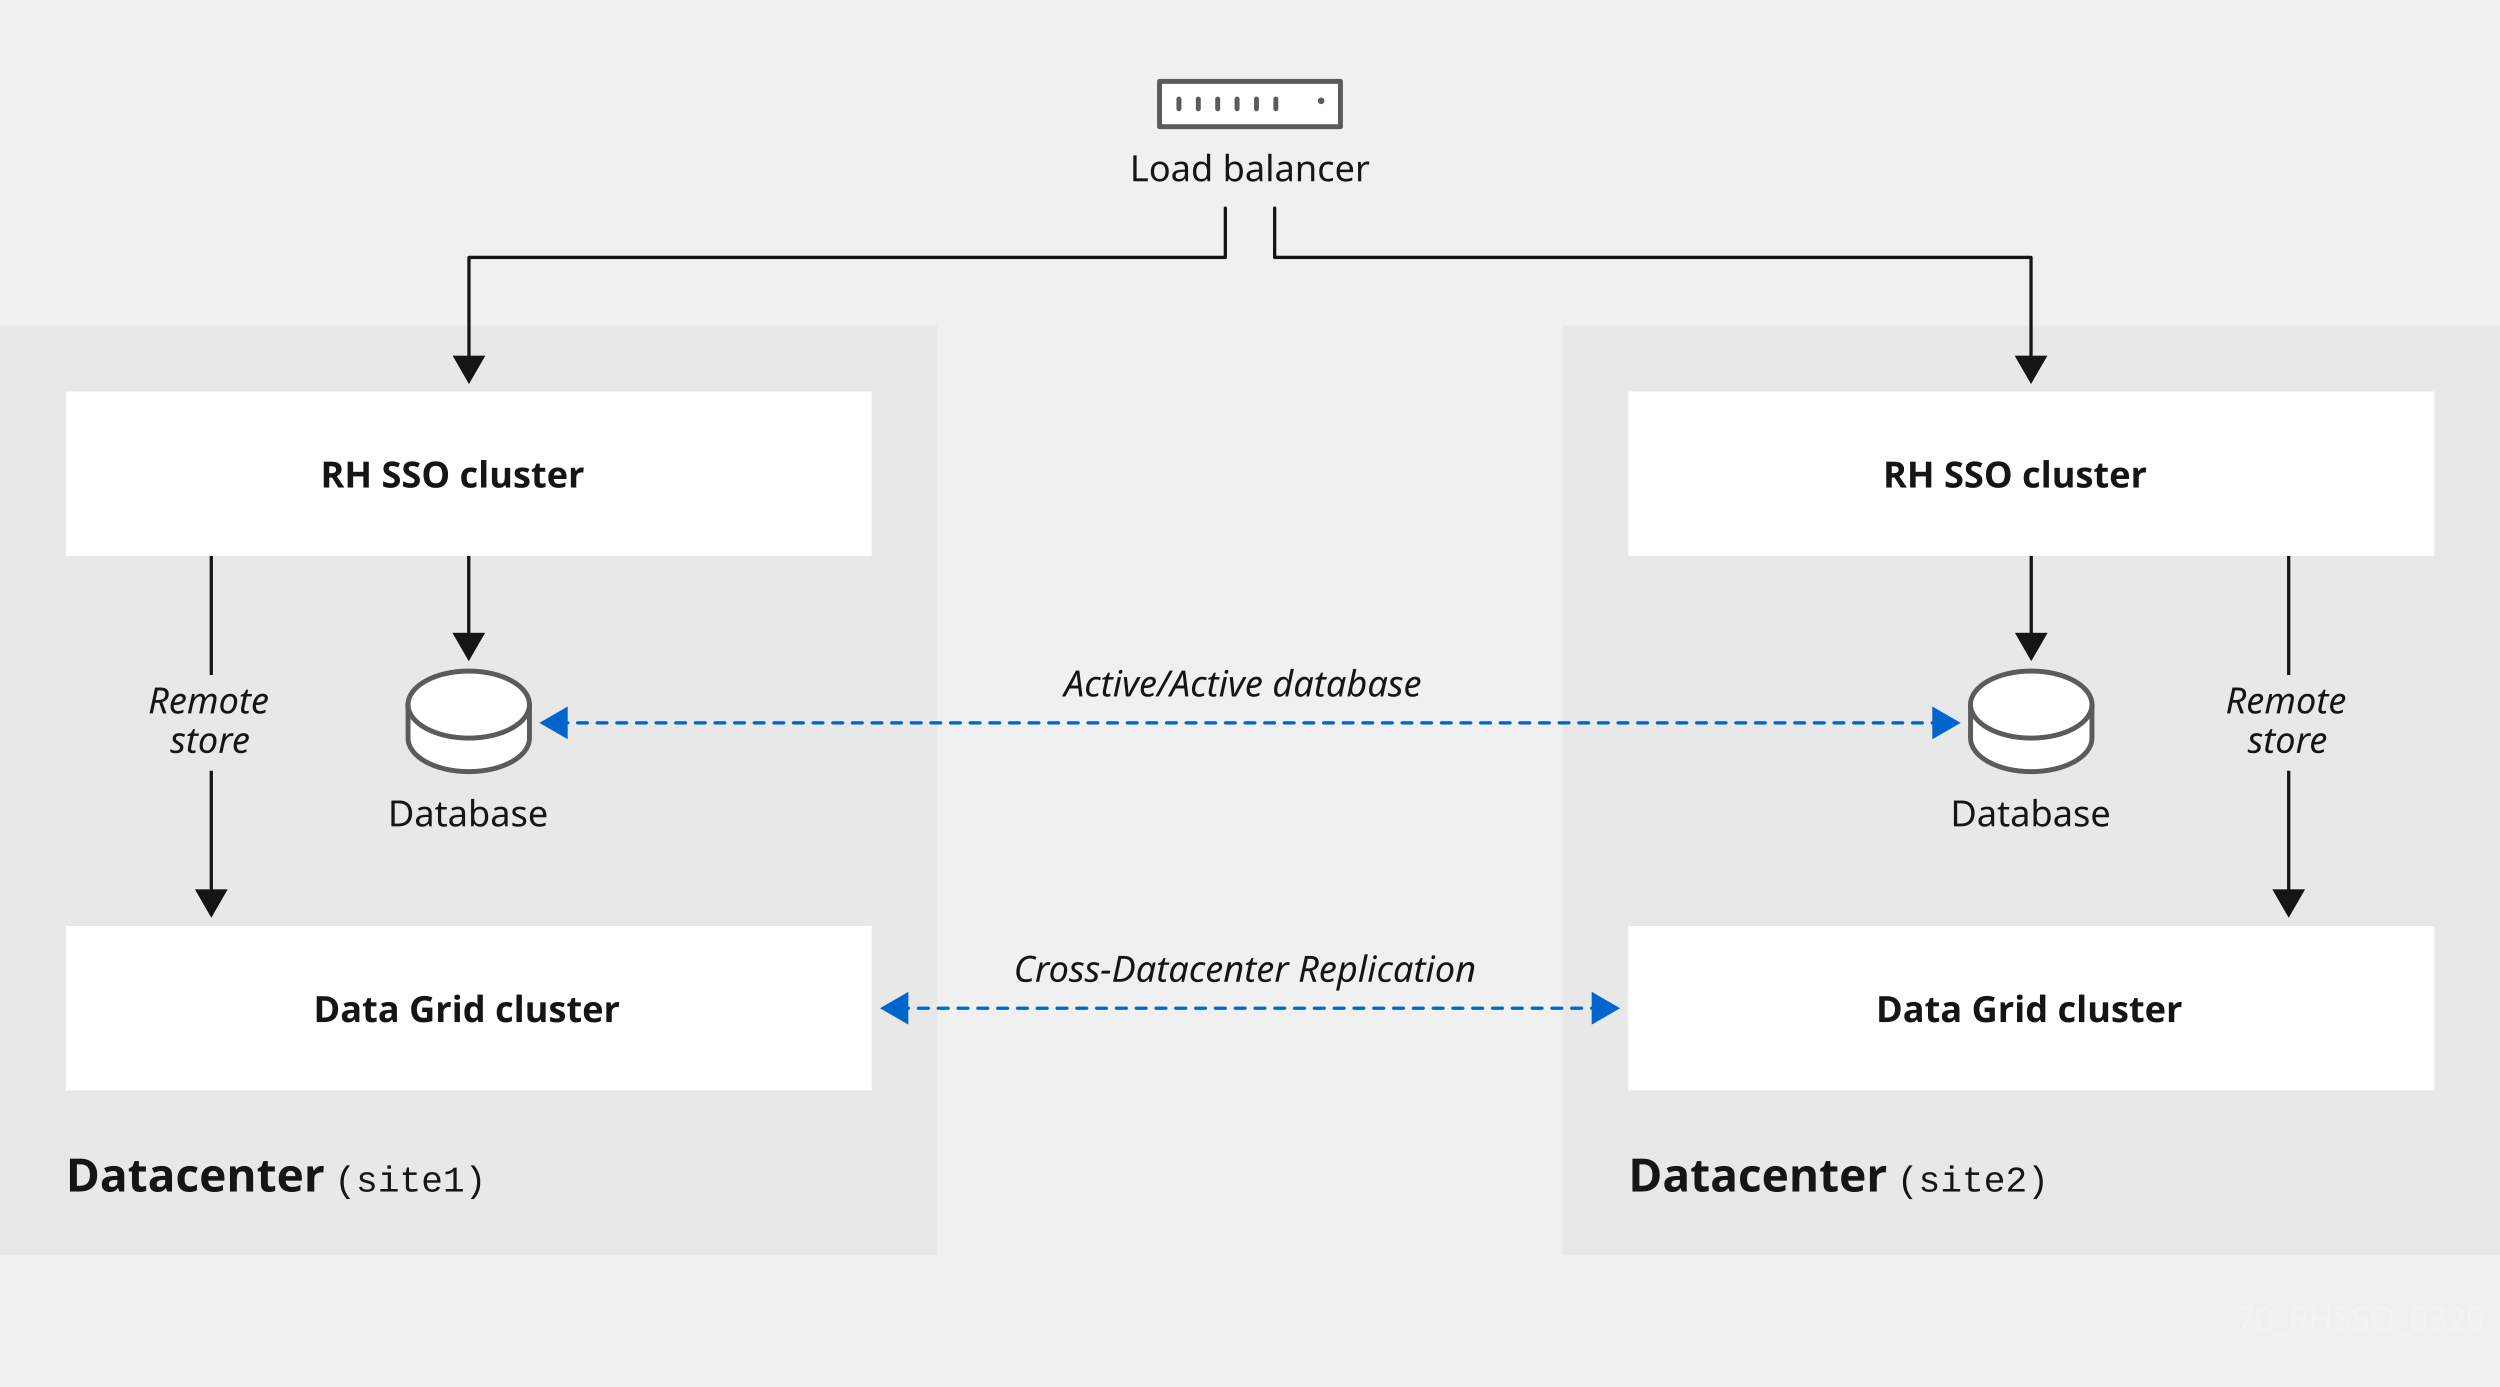
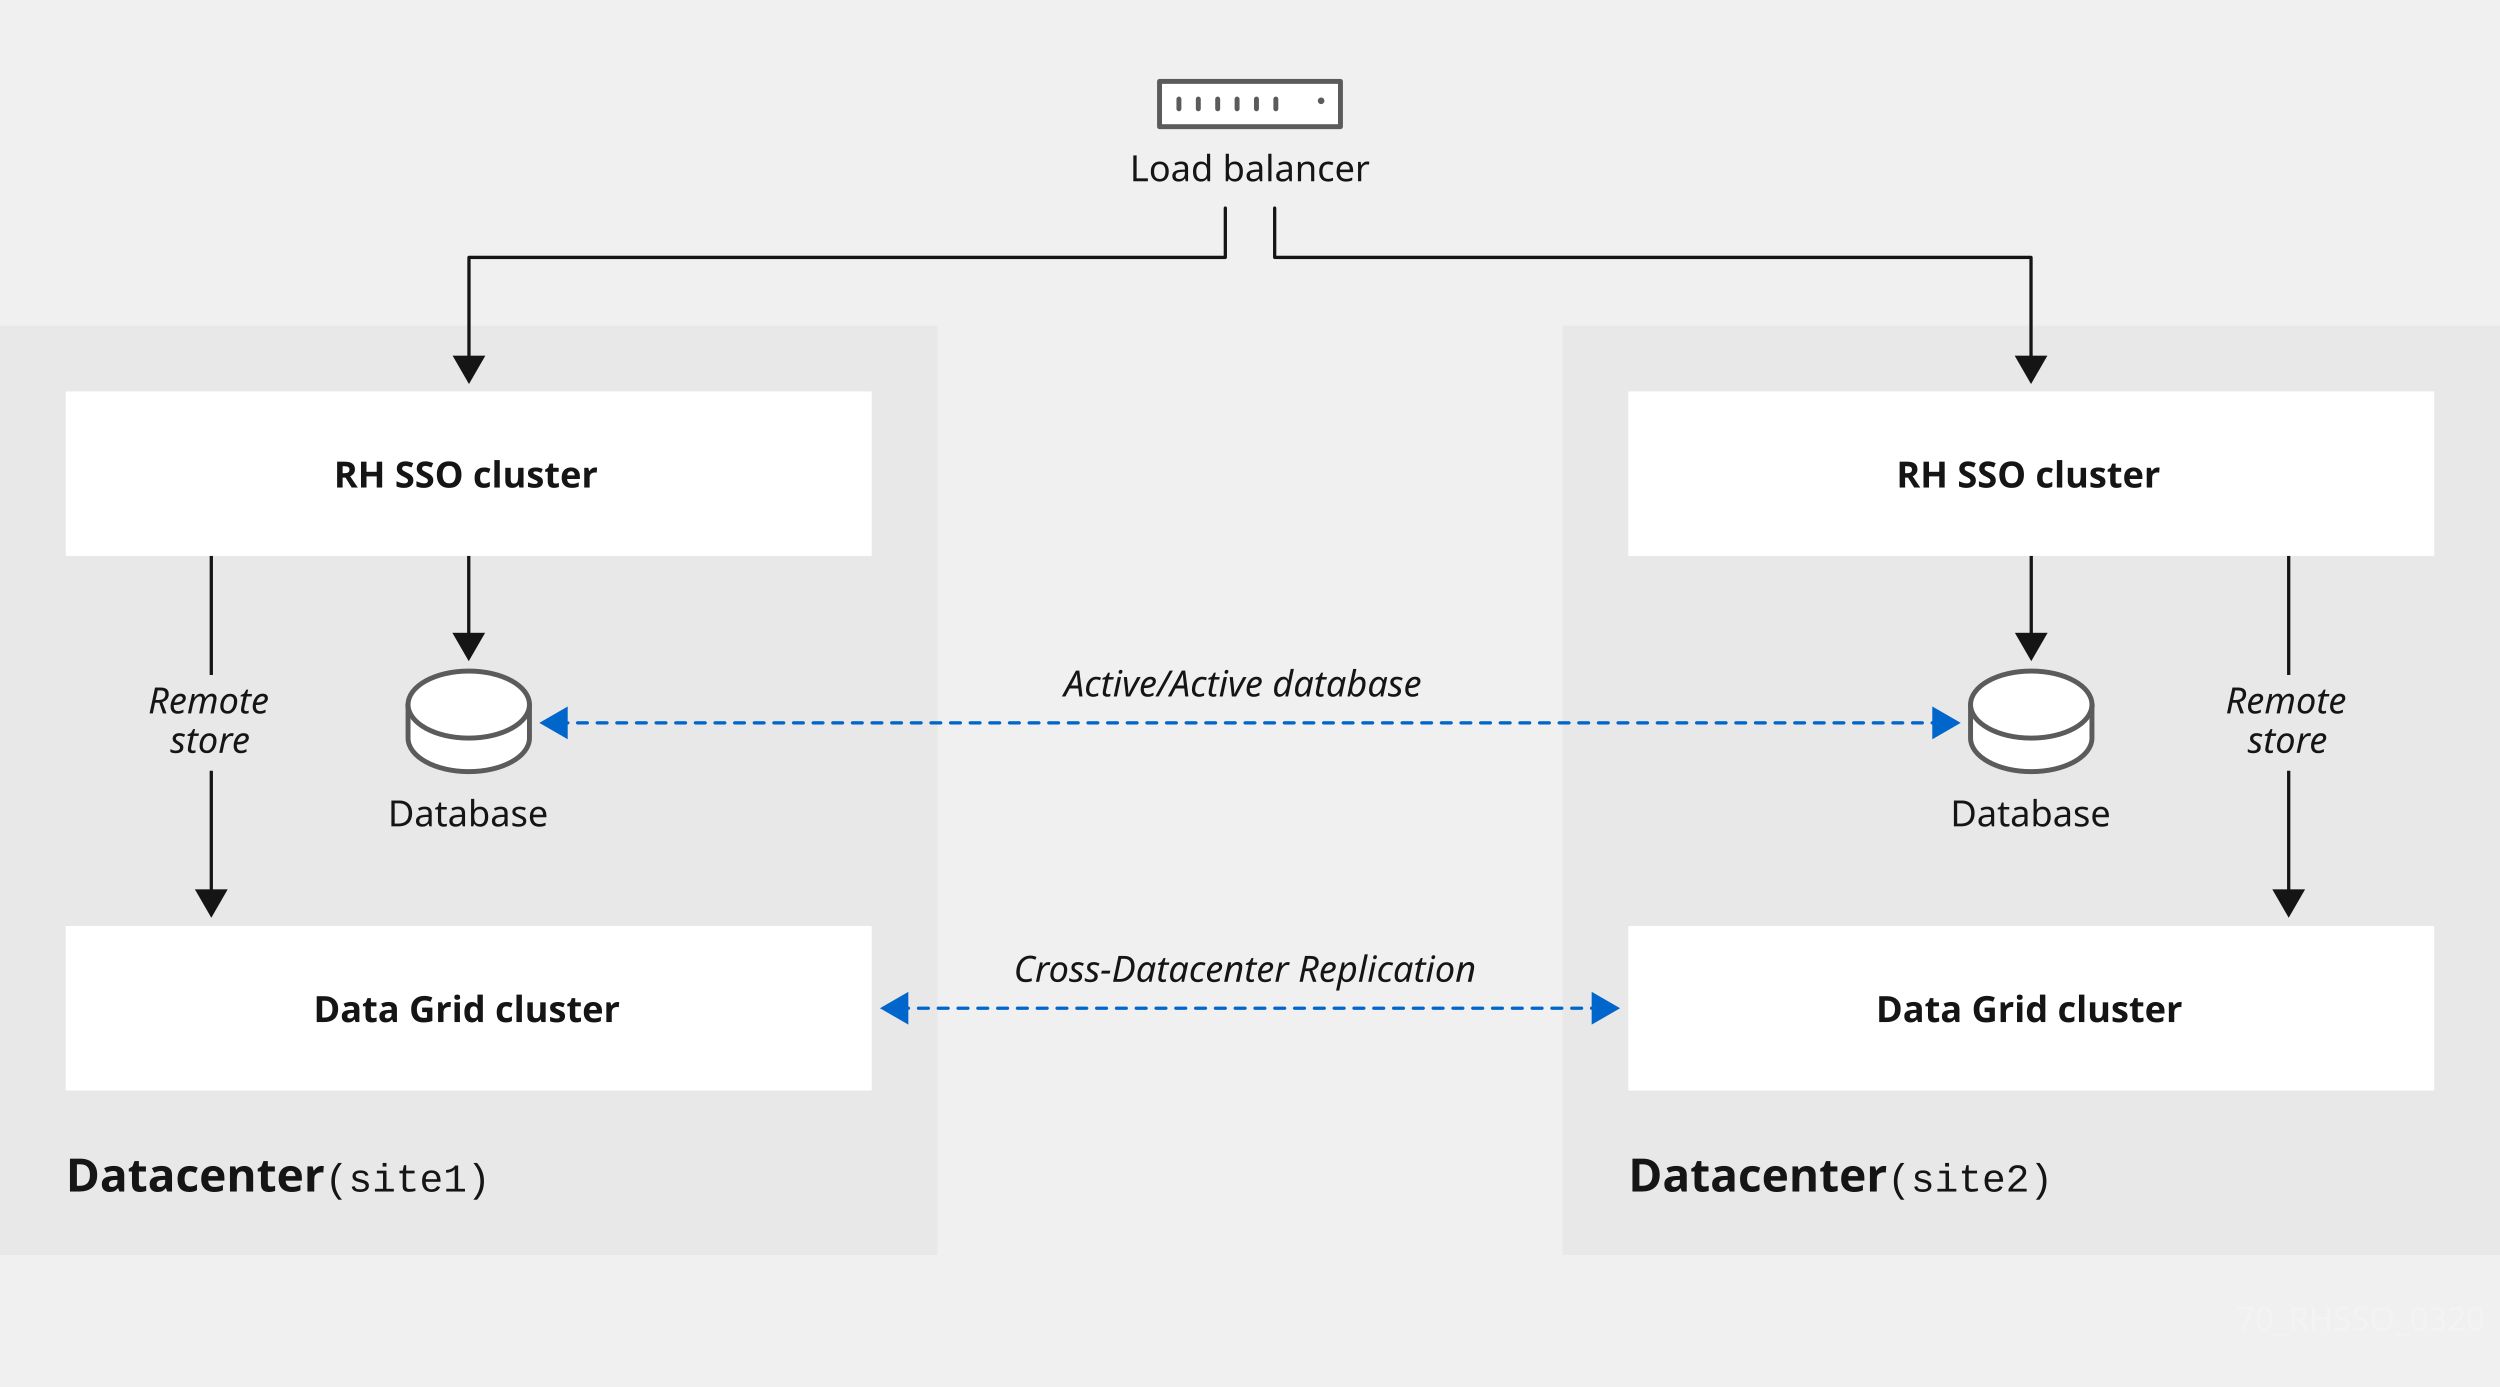
- <svg xmlns="http://www.w3.org/2000/svg" width="760" height="421.5" viewBox="0 0 760 421.5" version="1.1" id="svg160">
-   <defs id="defs4">
-     <style id="style2">
+ <svg xmlns="http://www.w3.org/2000/svg" width="760" height="421.5" viewBox="0 0 760 421.5" version="1.1" id="svg332">
+   <defs id="defs176">
+     <style id="style174">
      .a {
        font-size: 10px;
        fill: #f3f3f3;
        font-family: RedHatText-Regular, Red Hat Text;
      }

      .b, .f, .j, .k, .o, .p, .r {
        fill: none;
      }

      .c {
        fill: #e8e8e8;
      }

      .d {
        font-size: 14px;
      }

      .d, .g, .h, .m, .n {
        fill: #151515;
      }

      .d, .m {
        font-family: RedHatText-Bold, Red Hat Text;
        font-weight: 700;
      }

      .e, .h, .m, .n {
        font-size: 11px;
      }

      .e {
        font-family: LiberationMono, Liberation Mono;
        font-weight: 400;
        letter-spacing: 0em;
      }

      .f {
        stroke: #151515;
      }

      .f, .i, .j, .k, .o, .p, .r {
        stroke-linecap: round;
        stroke-linejoin: round;
      }

      .h {
        font-family: RedHatText-Medium, Red Hat Text;
        font-weight: 500;
      }

      .i, .l {
        fill: #fff;
      }

      .i, .j, .k {
        stroke: #5b5b5b;
      }

      .i, .k {
        stroke-width: 1.5px;
      }

      .j {
        stroke-width: 2px;
      }

      .n {
        font-family: RedHatText-Italic, Red Hat Text;
        font-style: italic;
      }

      .o, .p, .r {
        stroke: #06c;
      }

      .p {
        stroke-dasharray: 3.009 3.009;
      }

      .q {
        fill: #06c;
      }

      .r {
        stroke-dasharray: 2.984 2.984;
      }
    </style>
  </defs>
-   <g id="g12">
-     <text class="a" transform="translate(679.802 404.517)" id="text8">70_RHSSO_0320</text>
-     <rect class="b" y="381.5" width="760" height="40" id="rect10" />
+   <g id="g184">
+     <text class="a" transform="translate(679.802 404.517)" id="text180">70_RHSSO_0320</text>
+     <rect class="b" y="381.5" width="760" height="40" id="rect182" />
  </g>
-   <rect class="c" x="475" y="99" width="285" height="282.5" id="rect14" />
-   <rect class="c" y="99" width="285" height="282.5" id="rect16" />
-   <text class="d" transform="translate(20 362.23)" id="text20">Datacenter <tspan class="e" x="81.646" y="0" id="tspan18">(site1)</tspan>
+   <rect class="c" x="475" y="99" width="285" height="282.5" id="rect186" />
+   <rect class="c" y="99" width="285" height="282.5" id="rect188" />
+   <text class="d" transform="translate(20,362.23)" id="text192" style="font-style:normal;font-variant:normal;font-weight:bold;font-stretch:normal;font-size:14px;font-family:RedHatText-Bold, 'Red Hat Text';-inkscape-font-specification:'RedHatText-Bold, Red Hat Text Bold';font-variant-ligatures:normal;font-variant-caps:normal;font-variant-numeric:normal;font-variant-east-asian:normal;fill:#151515;">
+     <tspan id="tspan338" x="0" y="0">Datacenter<tspan style="font-style:normal;font-variant:normal;font-weight:normal;font-stretch:normal;font-size:12px;font-family:LiberationMono, 'Liberation Mono';-inkscape-font-specification:'LiberationMono, Liberation Mono Normal';font-variant-ligatures:normal;font-variant-caps:normal;font-variant-numeric:normal;font-variant-east-asian:normal" id="tspan340">(site1)</tspan>
+     </tspan>
  </text>
-   <g id="g26">
-     <line class="f" x1="64.236" y1="169" x2="64.236" y2="271.824" id="line22" />
-     <polygon class="g" points="59.25 270.365 64.236 279 69.223 270.365 59.25 270.365" id="polygon24" />
+   <g id="g198">
+     <line class="f" x1="64.236" y1="169" x2="64.236" y2="271.824" id="line194" />
+     <polygon class="g" points="59.25 270.365 64.236 279 69.223 270.365 59.25 270.365" id="polygon196" />
  </g>
-   <g id="g32">
-     <line class="f" x1="142.5" y1="168.695" x2="142.5" y2="193.824" id="line28" />
-     <polygon class="g" points="137.514 192.365 142.5 201 147.486 192.365 137.514 192.365" id="polygon30" />
+   <g id="g204">
+     <line class="f" x1="142.5" y1="168.695" x2="142.5" y2="193.824" id="line200" />
+     <polygon class="g" points="137.514 192.365 142.5 201 147.486 192.365 137.514 192.365" id="polygon202" />
  </g>
-   <g id="g38">
-     <polyline class="f" points="372.5 63.25 372.5 78.25 142.568 78.25 142.568 109.574" id="polyline34" />
-     <polygon class="g" points="137.581 108.115 142.568 116.75 147.554 108.115 137.581 108.115" id="polygon36" />
+   <g id="g210">
+     <polyline class="f" points="372.5 63.25 372.5 78.25 142.568 78.25 142.568 109.574" id="polyline206" />
+     <polygon class="g" points="137.581 108.115 142.568 116.75 147.554 108.115 137.581 108.115" id="polygon208" />
  </g>
-   <g id="g44">
-     <polyline class="f" points="387.5 63.25 387.5 78.25 617.432 78.25 617.432 109.574" id="polyline40" />
-     <polygon class="g" points="612.446 108.115 617.432 116.75 622.419 108.115 612.446 108.115" id="polygon42" />
+   <g id="g216">
+     <polyline class="f" points="387.5 63.25 387.5 78.25 617.432 78.25 617.432 109.574" id="polyline212" />
+     <polygon class="g" points="612.446 108.115 617.432 116.75 622.419 108.115 612.446 108.115" id="polygon214" />
  </g>
-   <g id="g66">
-     <text class="h" transform="translate(343.469 55.095)" id="text46">Load balancer</text>
-     <g id="g64">
-       <rect class="i" x="352.5" y="24.75" width="55" height="13.75" id="rect48" />
-       <line class="j" x1="401.621" y1="30.647" x2="401.621" y2="30.647" id="line50" />
-       <line class="k" x1="358.393" y1="30.113" x2="358.393" y2="33.077" id="line52" />
-       <line class="k" x1="364.286" y1="30.113" x2="364.286" y2="33.077" id="line54" />
-       <line class="k" x1="370.179" y1="30.113" x2="370.179" y2="33.077" id="line56" />
-       <line class="k" x1="376.071" y1="30.113" x2="376.071" y2="33.077" id="line58" />
-       <line class="k" x1="381.964" y1="30.113" x2="381.964" y2="33.077" id="line60" />
-       <line class="k" x1="387.857" y1="30.113" x2="387.857" y2="33.077" id="line62" />
+   <g id="g238">
+     <text class="h" transform="translate(343.469 55.095)" id="text218">Load balancer</text>
+     <g id="g236">
+       <rect class="i" x="352.5" y="24.75" width="55" height="13.75" id="rect220" />
+       <line class="j" x1="401.621" y1="30.647" x2="401.621" y2="30.647" id="line222" />
+       <line class="k" x1="358.393" y1="30.113" x2="358.393" y2="33.077" id="line224" />
+       <line class="k" x1="364.286" y1="30.113" x2="364.286" y2="33.077" id="line226" />
+       <line class="k" x1="370.179" y1="30.113" x2="370.179" y2="33.077" id="line228" />
+       <line class="k" x1="376.071" y1="30.113" x2="376.071" y2="33.077" id="line230" />
+       <line class="k" x1="381.964" y1="30.113" x2="381.964" y2="33.077" id="line232" />
+       <line class="k" x1="387.857" y1="30.113" x2="387.857" y2="33.077" id="line234" />
    </g>
  </g>
-   <rect class="l" x="20" y="281.5" width="245" height="50" id="rect68" />
-   <text class="m" transform="translate(95.296,310.713)" id="text70" style="font-weight:700;font-size:11px;font-family:RedHatText-Bold, 'Red Hat Text';fill:#151515">Data Grid cluster</text>
-   <rect class="l" x="20" y="119" width="245" height="50" id="rect72" />
-   <text class="m" transform="translate(97.436,148.213)" id="text74" style="font-weight:700;font-size:11px;font-family:RedHatText-Bold, 'Red Hat Text';fill:#151515">RH SSO cluster</text>
-   <g id="g84">
-     <text class="h" transform="translate(117.921 251.215)" id="text76">Database</text>
-     <g id="g82">
-       <path class="i" d="M124.051,214.192v10.193c0,5.629,8.259,10.192,18.449,10.192s18.449-4.563,18.449-10.192V214.192" id="path78" />
-       <ellipse class="i" cx="142.5" cy="214.192" rx="18.449" ry="10.192" id="ellipse80" />
+   <rect class="l" x="20" y="281.5" width="245" height="50" id="rect240" />
+   <text style="-inkscape-font-specification:'RedHatText-Bold, Red Hat Text Bold';font-family:RedHatText-Bold, 'Red Hat Text';font-weight:bold;font-style:normal;font-stretch:normal;font-variant:normal;font-size:11px;font-variant-ligatures:normal;font-variant-caps:normal;font-variant-numeric:normal;font-variant-east-asian:normal;fill:#151515;" class="m" transform="translate(95.296 310.713)" id="text242">
+     <tspan id="tspan258">Data Grid cluster</tspan>
+   </text>
+   <rect class="l" x="20" y="119" width="245" height="50" id="rect244" />
+   <text class="m" transform="translate(101.5 148.213)" id="text246">RH SSO cluster</text>
+   <g id="g256">
+     <text class="h" transform="translate(117.921 251.215)" id="text248">Database</text>
+     <g id="g254">
+       <path class="i" d="M124.051,214.192v10.193c0,5.629,8.259,10.192,18.449,10.192s18.449-4.563,18.449-10.192V214.192" id="path250" />
+       <ellipse class="i" cx="142.5" cy="214.192" rx="18.449" ry="10.192" id="ellipse252" />
    </g>
  </g>
-   <rect class="c" x="46.457" y="205.192" width="35.56" height="29.115" id="rect86" />
-   <text class="n" transform="translate(45.025 216.874)" id="text90">Remote<tspan x="6.71" y="12" id="tspan88">store</tspan>
+   <rect class="c" x="46.457" y="205.192" width="35.56" height="29.115" id="rect258" />
+   <text class="n" transform="translate(45.025 216.874)" id="text262">Remote<tspan x="6.71" y="12" id="tspan260">store</tspan>
  </text>
-   <text class="d" transform="translate(495 362.23)" id="text94">Datacenter <tspan class="e" x="81.646" y="0" id="tspan92">(site2)</tspan>
+   <text class="d" transform="translate(495,362.23)" id="text266" style="font-style:normal;font-variant:normal;font-weight:bold;font-stretch:normal;font-size:14px;font-family:RedHatText-Bold, 'Red Hat Text';-inkscape-font-specification:'RedHatText-Bold, Red Hat Text Bold';font-variant-ligatures:normal;font-variant-caps:normal;font-variant-numeric:normal;font-variant-east-asian:normal;fill:#151515;">
+     <tspan id="tspan342" x="0" y="0">Datacenter<tspan style="font-style:normal;font-variant:normal;font-weight:normal;font-stretch:normal;font-size:12px;font-family:LiberationMono, 'Liberation Mono';-inkscape-font-specification:'LiberationMono, Liberation Mono Normal';font-variant-ligatures:normal;font-variant-caps:normal;font-variant-numeric:normal;font-variant-east-asian:normal" id="tspan344">(site2)</tspan>
+     </tspan>
  </text>
-   <g id="g100">
-     <line class="f" x1="695.764" y1="169" x2="695.764" y2="271.824" id="line96" />
-     <polygon class="g" points="690.777 270.365 695.764 279 700.75 270.365 690.777 270.365" id="polygon98" />
+   <g id="g272">
+     <line class="f" x1="695.764" y1="169" x2="695.764" y2="271.824" id="line268" />
+     <polygon class="g" points="690.777 270.365 695.764 279 700.75 270.365 690.777 270.365" id="polygon270" />
  </g>
-   <g id="g106">
-     <line class="f" x1="617.5" y1="168.695" x2="617.5" y2="193.824" id="line102" />
-     <polygon class="g" points="612.514 192.365 617.5 201 622.486 192.365 612.514 192.365" id="polygon104" />
+   <g id="g278">
+     <line class="f" x1="617.5" y1="168.695" x2="617.5" y2="193.824" id="line274" />
+     <polygon class="g" points="612.514 192.365 617.5 201 622.486 192.365 612.514 192.365" id="polygon276" />
  </g>
-   <rect class="l" x="495" y="281.5" width="245" height="50" transform="translate(1235 613) rotate(-180)" id="rect108" />
-   <text class="m" transform="translate(570.296,310.713)" id="text110" style="font-weight:700;font-size:11px;font-family:RedHatText-Bold, 'Red Hat Text';fill:#151515">Data Grid cluster</text>
-   <rect class="l" x="495" y="119" width="245" height="50" id="rect112" />
-   <text class="m" transform="translate(572.436,148.213)" id="text114" style="font-weight:700;font-size:11px;font-family:RedHatText-Bold, 'Red Hat Text';fill:#151515">RH SSO cluster</text>
-   <g id="g124">
-     <text class="h" transform="translate(592.921 251.215)" id="text116">Database</text>
-     <g id="g122">
-       <path class="i" d="M599.051,214.192v10.193c0,5.629,8.259,10.192,18.449,10.192s18.449-4.563,18.449-10.192V214.192" id="path118" />
-       <ellipse class="i" cx="617.5" cy="214.192" rx="18.449" ry="10.192" id="ellipse120" />
+   <rect class="l" x="495" y="281.5" width="245" height="50" transform="translate(1235 613) rotate(-180)" id="rect280" />
+   <text style="-inkscape-font-specification:'RedHatText-Bold, Red Hat Text Bold';font-family:RedHatText-Bold, 'Red Hat Text';font-weight:bold;font-style:normal;font-stretch:normal;font-variant:normal;font-size:11px;font-variant-ligatures:normal;font-variant-caps:normal;font-variant-numeric:normal;font-variant-east-asian:normal;fill:#151515;" class="m" transform="translate(570.296 310.713)" id="text282">
+     <tspan id="tspan261">Data Grid cluster</tspan>
+   </text>
+   <rect class="l" x="495" y="119" width="245" height="50" id="rect284" />
+   <text class="m" transform="translate(576.5 148.213)" id="text286">RH SSO cluster</text>
+   <g id="g296">
+     <text class="h" transform="translate(592.921 251.215)" id="text288">Database</text>
+     <g id="g294">
+       <path class="i" d="M599.051,214.192v10.193c0,5.629,8.259,10.192,18.449,10.192s18.449-4.563,18.449-10.192V214.192" id="path290" />
+       <ellipse class="i" cx="617.5" cy="214.192" rx="18.449" ry="10.192" id="ellipse292" />
    </g>
  </g>
-   <rect class="c" x="677.984" y="205.192" width="35.56" height="29.115" id="rect126" />
-   <text class="n" transform="translate(676.553 216.874)" id="text130">Remote<tspan x="6.71" y="12" id="tspan128">store</tspan>
+   <rect class="c" x="677.984" y="205.192" width="35.56" height="29.115" id="rect298" />
+   <text class="n" transform="translate(676.553 216.874)" id="text302">Remote<tspan x="6.71" y="12" id="tspan300">store</tspan>
  </text>
-   <g id="g142">
-     <line class="o" x1="485.324" y1="306.5" x2="483.824" y2="306.5" id="line132" />
-     <line class="p" x1="480.814" y1="306.5" x2="277.681" y2="306.5" id="line134" />
-     <line class="o" x1="276.176" y1="306.5" x2="274.676" y2="306.5" id="line136" />
-     <polygon class="q" points="483.865 301.514 492.5 306.5 483.865 311.486 483.865 301.514" id="polygon138" />
-     <polygon class="q" points="276.135 301.514 267.5 306.5 276.135 311.486 276.135 301.514" id="polygon140" />
+   <g id="g314">
+     <line class="o" x1="485.324" y1="306.5" x2="483.824" y2="306.5" id="line304" />
+     <line class="p" x1="480.814" y1="306.5" x2="277.681" y2="306.5" id="line306" />
+     <line class="o" x1="276.176" y1="306.5" x2="274.676" y2="306.5" id="line308" />
+     <polygon class="q" points="483.865 301.514 492.5 306.5 483.865 311.486 483.865 301.514" id="polygon310" />
+     <polygon class="q" points="276.135 301.514 267.5 306.5 276.135 311.486 276.135 301.514" id="polygon312" />
  </g>
-   <g id="g154">
-     <line class="o" x1="588.875" y1="219.752" x2="587.375" y2="219.752" id="line144" />
-     <line class="r" x1="584.391" y1="219.752" x2="174.116" y2="219.752" id="line146" />
-     <line class="o" x1="172.624" y1="219.752" x2="171.124" y2="219.752" id="line148" />
-     <polygon class="q" points="587.416 214.766 596.051 219.752 587.416 224.739 587.416 214.766" id="polygon150" />
-     <polygon class="q" points="172.583 214.766 163.948 219.752 172.583 224.739 172.583 214.766" id="polygon152" />
+   <g id="g326">
+     <line class="o" x1="588.875" y1="219.752" x2="587.375" y2="219.752" id="line316" />
+     <line class="r" x1="584.391" y1="219.752" x2="174.116" y2="219.752" id="line318" />
+     <line class="o" x1="172.624" y1="219.752" x2="171.124" y2="219.752" id="line320" />
+     <polygon class="q" points="587.416 214.766 596.051 219.752 587.416 224.739 587.416 214.766" id="polygon322" />
+     <polygon class="q" points="172.583 214.766 163.948 219.752 172.583 224.739 172.583 214.766" id="polygon324" />
  </g>
-   <text class="n" transform="translate(308.154 298.472)" id="text156">Cross-Datacenter Replication</text>
-   <text class="n" transform="translate(323.438 211.724)" id="text158">Active/Active database</text>
+   <text class="n" transform="translate(308.154 298.472)" id="text328">Cross-Datacenter Replication</text>
+   <text class="n" transform="translate(323.438 211.724)" id="text330">Active/Active database</text>
</svg>
